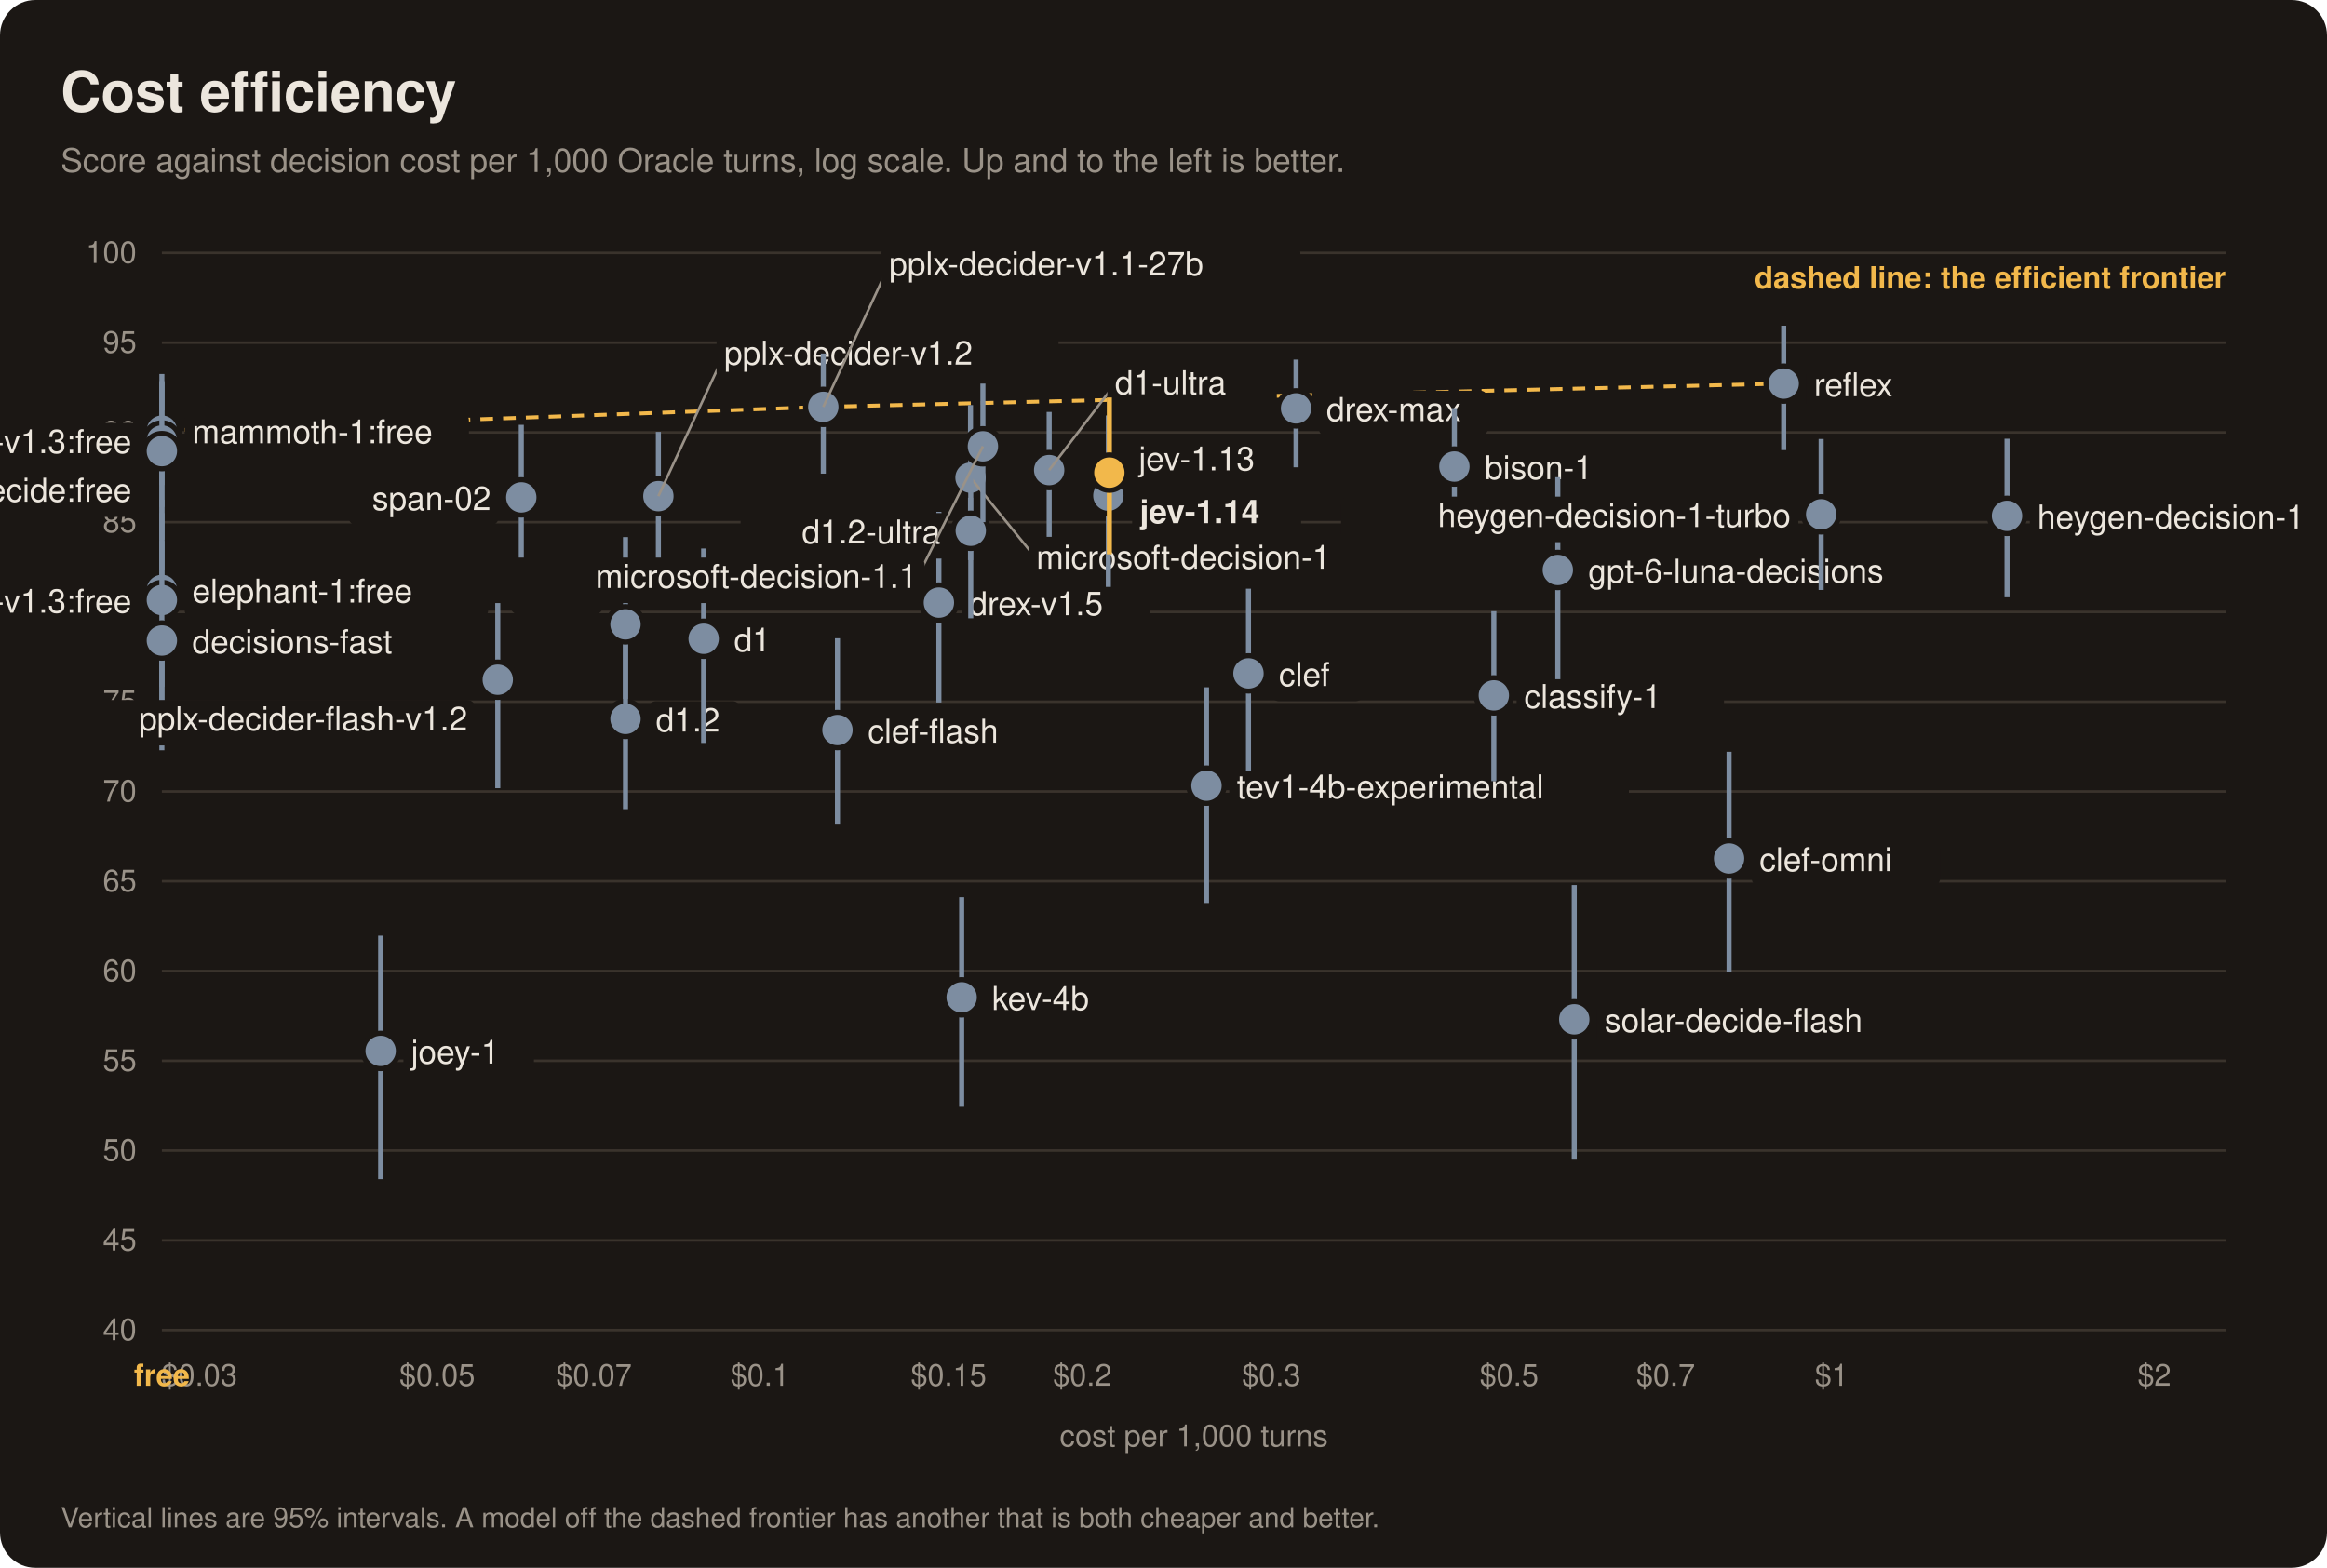
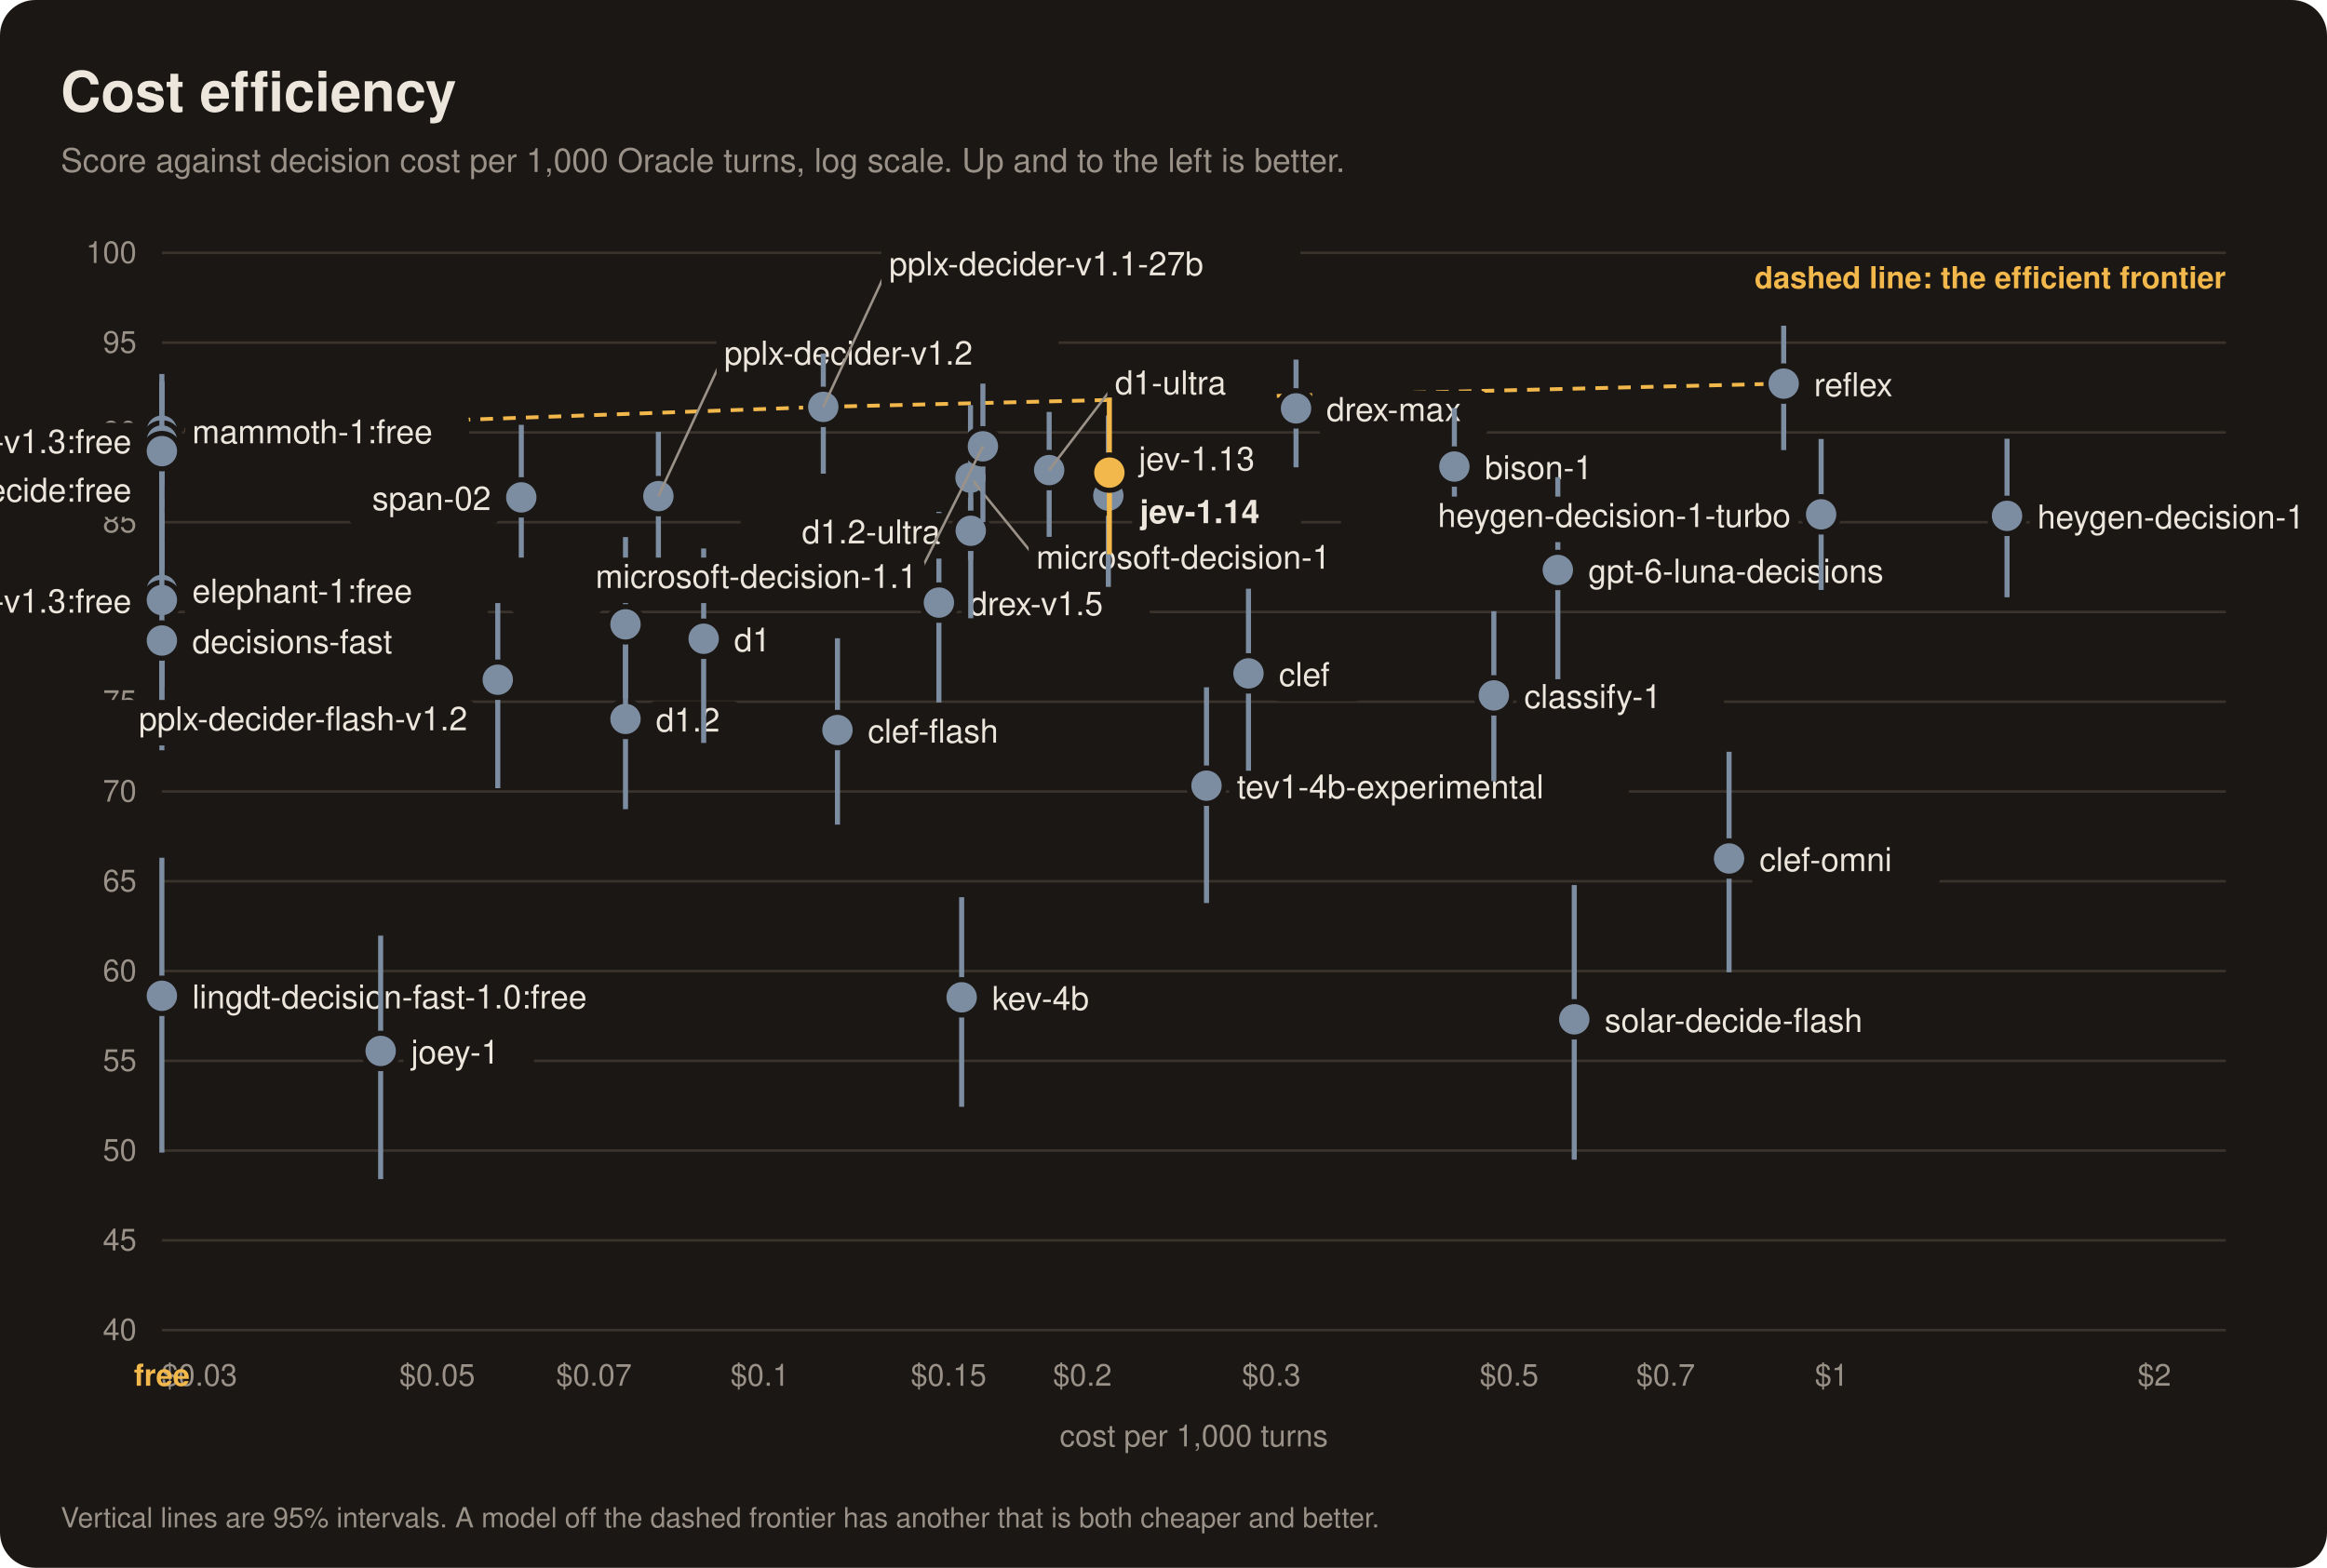
<svg xmlns="http://www.w3.org/2000/svg" viewBox="0 0 920 620" width="920" role="img" aria-label="Cost efficiency" font-family="-apple-system,BlinkMacSystemFont,'Segoe UI',Helvetica,Arial,sans-serif">
  <rect width="920" height="620" rx="14" fill="#1b1714" />
  <text x="24.0" y="44.0" font-size="22" font-weight="700" fill="#ece6dd" text-anchor="start">Cost efficiency</text>
  <text x="24.0" y="68.0" font-size="13" font-weight="400" fill="#9a9288" text-anchor="start">Score against decision cost per 1,000 Oracle turns, log scale. Up and to the left is better.</text>
  <line x1="64.0" y1="526.0" x2="880.0" y2="526.0" stroke="#3a332c" stroke-width="1.0" />
  <text x="54.0" y="530.0" font-size="12" font-weight="400" fill="#9a9288" text-anchor="end">40</text>
  <line x1="64.0" y1="490.5" x2="880.0" y2="490.5" stroke="#3a332c" stroke-width="1.0" />
  <text x="54.0" y="494.5" font-size="12" font-weight="400" fill="#9a9288" text-anchor="end">45</text>
  <line x1="64.0" y1="455.0" x2="880.0" y2="455.0" stroke="#3a332c" stroke-width="1.0" />
  <text x="54.0" y="459.0" font-size="12" font-weight="400" fill="#9a9288" text-anchor="end">50</text>
  <line x1="64.0" y1="419.5" x2="880.0" y2="419.5" stroke="#3a332c" stroke-width="1.0" />
  <text x="54.0" y="423.5" font-size="12" font-weight="400" fill="#9a9288" text-anchor="end">55</text>
  <line x1="64.0" y1="384.0" x2="880.0" y2="384.0" stroke="#3a332c" stroke-width="1.0" />
  <text x="54.0" y="388.0" font-size="12" font-weight="400" fill="#9a9288" text-anchor="end">60</text>
  <line x1="64.0" y1="348.5" x2="880.0" y2="348.5" stroke="#3a332c" stroke-width="1.0" />
  <text x="54.0" y="352.5" font-size="12" font-weight="400" fill="#9a9288" text-anchor="end">65</text>
  <line x1="64.0" y1="313.0" x2="880.0" y2="313.0" stroke="#3a332c" stroke-width="1.0" />
  <text x="54.0" y="317.0" font-size="12" font-weight="400" fill="#9a9288" text-anchor="end">70</text>
  <line x1="64.0" y1="277.5" x2="880.0" y2="277.5" stroke="#3a332c" stroke-width="1.0" />
  <text x="54.0" y="281.5" font-size="12" font-weight="400" fill="#9a9288" text-anchor="end">75</text>
  <line x1="64.0" y1="242.0" x2="880.0" y2="242.0" stroke="#3a332c" stroke-width="1.0" />
  <text x="54.0" y="246.0" font-size="12" font-weight="400" fill="#9a9288" text-anchor="end">80</text>
  <line x1="64.0" y1="206.5" x2="880.0" y2="206.5" stroke="#3a332c" stroke-width="1.0" />
  <text x="54.0" y="210.5" font-size="12" font-weight="400" fill="#9a9288" text-anchor="end">85</text>
  <line x1="64.0" y1="171.0" x2="880.0" y2="171.0" stroke="#3a332c" stroke-width="1.0" />
  <text x="54.0" y="175.0" font-size="12" font-weight="400" fill="#9a9288" text-anchor="end">90</text>
  <line x1="64.0" y1="135.5" x2="880.0" y2="135.5" stroke="#3a332c" stroke-width="1.0" />
  <text x="54.0" y="139.5" font-size="12" font-weight="400" fill="#9a9288" text-anchor="end">95</text>
  <line x1="64.0" y1="100.0" x2="880.0" y2="100.0" stroke="#3a332c" stroke-width="1.0" />
  <text x="54.0" y="104.0" font-size="12" font-weight="400" fill="#9a9288" text-anchor="end">100</text>
  <text x="78.8" y="548.0" font-size="12" font-weight="400" fill="#9a9288" text-anchor="middle">$0.03</text>
  <text x="172.8" y="548.0" font-size="12" font-weight="400" fill="#9a9288" text-anchor="middle">$0.05</text>
  <text x="234.8" y="548.0" font-size="12" font-weight="400" fill="#9a9288" text-anchor="middle">$0.07</text>
  <text x="300.4" y="548.0" font-size="12" font-weight="400" fill="#9a9288" text-anchor="middle">$0.1</text>
  <text x="375.0" y="548.0" font-size="12" font-weight="400" fill="#9a9288" text-anchor="middle">$0.15</text>
  <text x="427.9" y="548.0" font-size="12" font-weight="400" fill="#9a9288" text-anchor="middle">$0.2</text>
  <text x="502.6" y="548.0" font-size="12" font-weight="400" fill="#9a9288" text-anchor="middle">$0.3</text>
  <text x="596.6" y="548.0" font-size="12" font-weight="400" fill="#9a9288" text-anchor="middle">$0.5</text>
  <text x="658.5" y="548.0" font-size="12" font-weight="400" fill="#9a9288" text-anchor="middle">$0.7</text>
  <text x="724.1" y="548.0" font-size="12" font-weight="400" fill="#9a9288" text-anchor="middle">$1</text>
  <text x="851.7" y="548.0" font-size="12" font-weight="400" fill="#9a9288" text-anchor="middle">$2</text>
  <text x="472.0" y="572.0" font-size="12" font-weight="400" fill="#9a9288" text-anchor="middle">cost per 1,000 turns</text>
  <text x="64.0" y="548.0" font-size="12" font-weight="600" fill="#f2b84b" text-anchor="middle">free</text>
  <polyline points="64.0,170.3 325.5,160.9 705.2,151.7" fill="none" stroke="#f2b84b" stroke-width="1.5" stroke-dasharray="5 4" />
  <text x="880.0" y="114.0" font-size="12" font-weight="600" fill="#f2b84b" text-anchor="end">dashed line: the efficient frontier</text>
  <line x1="64.0" y1="191.8" x2="64.0" y2="150.7" stroke="#7d8da1" stroke-width="2.0" />
  <circle cx="64.0" cy="170.3" r="7" fill="#7d8da1" stroke="#1b1714" stroke-width="2" />
  <rect x="73.0" y="163.3" width="112.4" height="18.0" rx="3.0" fill="#1b1714" />
  <text x="76.0" y="175.3" font-size="13" font-weight="500" fill="#ece6dd" text-anchor="start">mammoth-1:free</text>
  <line x1="64.0" y1="200.5" x2="64.0" y2="151.3" stroke="#7d8da1" stroke-width="2.0" />
  <circle cx="64.0" cy="174.2" r="7" fill="#7d8da1" stroke="#1b1714" stroke-width="2" />
  <rect x="-118.2" y="167.2" width="173.2" height="18.0" rx="3.0" fill="#1b1714" />
  <text x="52.0" y="179.2" font-size="13" font-weight="500" fill="#ece6dd" text-anchor="end">pplx-decider-v1.3:free</text>
  <line x1="64.0" y1="213.4" x2="64.0" y2="147.9" stroke="#7d8da1" stroke-width="2.0" />
  <circle cx="64.0" cy="178.4" r="7" fill="#7d8da1" stroke="#1b1714" stroke-width="2" />
  <rect x="-95.4" y="186.4" width="150.4" height="18.0" rx="3.0" fill="#1b1714" />
  <text x="52.0" y="198.4" font-size="13" font-weight="500" fill="#ece6dd" text-anchor="end">mercury-decide:free</text>
  <line x1="64.0" y1="271.6" x2="64.0" y2="197.6" stroke="#7d8da1" stroke-width="2.0" />
  <circle cx="64.0" cy="233.3" r="7" fill="#7d8da1" stroke="#1b1714" stroke-width="2" />
  <rect x="73.0" y="226.3" width="120.0" height="18.0" rx="3.0" fill="#1b1714" />
  <text x="76.0" y="238.3" font-size="13" font-weight="500" fill="#ece6dd" text-anchor="start">elephant-1:free</text>
  <line x1="64.0" y1="277.1" x2="64.0" y2="202.9" stroke="#7d8da1" stroke-width="2.0" />
  <circle cx="64.0" cy="237.3" r="7" fill="#7d8da1" stroke="#1b1714" stroke-width="2" />
  <rect x="-163.8" y="230.3" width="218.8" height="18.0" rx="3.0" fill="#1b1714" />
  <text x="52.0" y="242.3" font-size="13" font-weight="500" fill="#ece6dd" text-anchor="end">pplx-decider-flash-v1.3:free</text>
  <line x1="64.0" y1="296.7" x2="64.0" y2="213.9" stroke="#7d8da1" stroke-width="2.0" />
  <circle cx="64.0" cy="253.3" r="7" fill="#7d8da1" stroke="#1b1714" stroke-width="2" />
  <rect x="73.0" y="246.3" width="112.4" height="18.0" rx="3.0" fill="#1b1714" />
  <text x="76.0" y="258.3" font-size="13" font-weight="500" fill="#ece6dd" text-anchor="start">decisions-fast</text>
+   <line x1="64.0" y1="455.8" x2="64.0" y2="339.2" stroke="#7d8da1" stroke-width="2.0" />
+   <circle cx="64.0" cy="393.8" r="7" fill="#7d8da1" stroke="#1b1714" stroke-width="2" />
+   <rect x="73.0" y="386.8" width="226.4" height="18.0" rx="3.0" fill="#1b1714" />
+   <text x="76.0" y="398.8" font-size="13" font-weight="500" fill="#ece6dd" text-anchor="start">lingdt-decision-fast-1.0:free</text>
  <line x1="150.5" y1="466.3" x2="150.5" y2="370.0" stroke="#7d8da1" stroke-width="2.0" />
  <circle cx="150.5" cy="415.6" r="7" fill="#7d8da1" stroke="#1b1714" stroke-width="2" />
  <rect x="159.5" y="408.6" width="51.6" height="18.0" rx="3.0" fill="#1b1714" />
  <text x="162.5" y="420.6" font-size="13" font-weight="500" fill="#ece6dd" text-anchor="start">joey-1</text>
  <line x1="196.8" y1="311.7" x2="196.8" y2="232.1" stroke="#7d8da1" stroke-width="2.0" />
  <circle cx="196.8" cy="268.8" r="7" fill="#7d8da1" stroke="#1b1714" stroke-width="2" />
  <rect x="7.0" y="276.8" width="180.8" height="18.0" rx="3.0" fill="#1b1714" />
  <text x="184.8" y="288.8" font-size="13" font-weight="500" fill="#ece6dd" text-anchor="end">pplx-decider-flash-v1.2</text>
  <line x1="206.1" y1="231.1" x2="206.1" y2="168.0" stroke="#7d8da1" stroke-width="2.0" />
  <circle cx="206.1" cy="196.7" r="7" fill="#7d8da1" stroke="#1b1714" stroke-width="2" />
  <rect x="137.9" y="189.7" width="59.2" height="18.0" rx="3.0" fill="#1b1714" />
  <text x="194.1" y="201.7" font-size="13" font-weight="500" fill="#ece6dd" text-anchor="end">span-02</text>
  <line x1="247.3" y1="320.0" x2="247.3" y2="250.6" stroke="#7d8da1" stroke-width="2.0" />
  <circle cx="247.3" cy="284.3" r="7" fill="#7d8da1" stroke="#1b1714" stroke-width="2" />
  <rect x="256.3" y="277.3" width="36.4" height="18.0" rx="3.0" fill="#1b1714" />
  <text x="259.3" y="289.3" font-size="13" font-weight="500" fill="#ece6dd" text-anchor="start">d1.2</text>
  <line x1="247.3" y1="284.7" x2="247.3" y2="212.4" stroke="#7d8da1" stroke-width="2.0" />
  <circle cx="247.3" cy="246.9" r="7" fill="#7d8da1" stroke="#1b1714" stroke-width="2" />
  <rect x="201.9" y="224.9" width="36.4" height="18.0" rx="3.0" fill="#1b1714" />
  <text x="235.3" y="236.9" font-size="13" font-weight="500" fill="#ece6dd" text-anchor="end">d1.1</text>
  <line x1="260.3" y1="223.4" x2="260.3" y2="170.8" stroke="#7d8da1" stroke-width="2.0" />
  <circle cx="260.3" cy="196.2" r="7" fill="#7d8da1" stroke="#1b1714" stroke-width="2" />
  <line x1="260.3" y1="196.2" x2="286.3" y2="140.2" stroke="#9a9288" stroke-width="1.0" />
  <rect x="283.3" y="132.2" width="135.2" height="18.0" rx="3.0" fill="#1b1714" />
  <text x="286.3" y="144.2" font-size="13" font-weight="500" fill="#ece6dd" text-anchor="start">pplx-decider-v1.2</text>
  <line x1="278.2" y1="293.8" x2="278.2" y2="216.9" stroke="#7d8da1" stroke-width="2.0" />
  <circle cx="278.2" cy="252.6" r="7" fill="#7d8da1" stroke="#1b1714" stroke-width="2" />
  <rect x="287.2" y="245.6" width="21.2" height="18.0" rx="3.0" fill="#1b1714" />
  <text x="290.2" y="257.6" font-size="13" font-weight="500" fill="#ece6dd" text-anchor="start">d1</text>
  <line x1="325.5" y1="187.3" x2="325.5" y2="139.8" stroke="#7d8da1" stroke-width="2.0" />
  <circle cx="325.5" cy="160.9" r="7" fill="#7d8da1" stroke="#1b1714" stroke-width="2" />
  <line x1="325.5" y1="160.9" x2="351.5" y2="104.9" stroke="#9a9288" stroke-width="1.0" />
  <rect x="348.5" y="96.9" width="165.6" height="18.0" rx="3.0" fill="#1b1714" />
  <text x="351.5" y="108.9" font-size="13" font-weight="500" fill="#ece6dd" text-anchor="start">pplx-decider-v1.1-27b</text>
  <line x1="331.1" y1="326.1" x2="331.1" y2="252.4" stroke="#7d8da1" stroke-width="2.0" />
  <circle cx="331.1" cy="288.7" r="7" fill="#7d8da1" stroke="#1b1714" stroke-width="2" />
  <rect x="340.1" y="281.7" width="82.0" height="18.0" rx="3.0" fill="#1b1714" />
  <text x="343.1" y="293.7" font-size="13" font-weight="500" fill="#ece6dd" text-anchor="start">clef-flash</text>
  <line x1="371.2" y1="277.8" x2="371.2" y2="202.4" stroke="#7d8da1" stroke-width="2.0" />
  <circle cx="371.2" cy="238.3" r="7" fill="#7d8da1" stroke="#1b1714" stroke-width="2" />
  <rect x="380.2" y="231.3" width="74.4" height="18.0" rx="3.0" fill="#1b1714" />
  <text x="383.2" y="243.3" font-size="13" font-weight="500" fill="#ece6dd" text-anchor="start">drex-v1.5</text>
  <line x1="380.2" y1="437.7" x2="380.2" y2="354.8" stroke="#7d8da1" stroke-width="2.0" />
  <circle cx="380.2" cy="394.4" r="7" fill="#7d8da1" stroke="#1b1714" stroke-width="2" />
  <rect x="389.2" y="387.4" width="51.6" height="18.0" rx="3.0" fill="#1b1714" />
  <text x="392.2" y="399.4" font-size="13" font-weight="500" fill="#ece6dd" text-anchor="start">kev-4b</text>
  <line x1="383.7" y1="221.5" x2="383.7" y2="160.2" stroke="#7d8da1" stroke-width="2.0" />
  <circle cx="383.7" cy="188.9" r="7" fill="#7d8da1" stroke="#1b1714" stroke-width="2" />
  <line x1="383.7" y1="188.9" x2="409.7" y2="220.9" stroke="#9a9288" stroke-width="1.0" />
  <rect x="406.7" y="212.9" width="158.0" height="18.0" rx="3.0" fill="#1b1714" />
  <text x="409.7" y="224.9" font-size="13" font-weight="500" fill="#ece6dd" text-anchor="start">microsoft-decision-1</text>
  <line x1="383.8" y1="244.5" x2="383.8" y2="180.3" stroke="#7d8da1" stroke-width="2.0" />
  <circle cx="383.8" cy="209.9" r="7" fill="#7d8da1" stroke="#1b1714" stroke-width="2" />
  <rect x="292.8" y="202.9" width="82.0" height="18.0" rx="3.0" fill="#1b1714" />
  <text x="371.8" y="214.9" font-size="13" font-weight="500" fill="#ece6dd" text-anchor="end">d1.2-ultra</text>
  <line x1="388.6" y1="206.5" x2="388.6" y2="151.7" stroke="#7d8da1" stroke-width="2.0" />
  <circle cx="388.6" cy="176.5" r="7" fill="#7d8da1" stroke="#1b1714" stroke-width="2" />
  <line x1="388.6" y1="176.5" x2="362.6" y2="228.5" stroke="#9a9288" stroke-width="1.0" />
  <rect x="192.4" y="220.5" width="173.2" height="18.0" rx="3.0" fill="#1b1714" />
  <text x="362.6" y="232.5" font-size="13" font-weight="500" fill="#ece6dd" text-anchor="end">microsoft-decision-1.1</text>
  <line x1="414.8" y1="212.3" x2="414.8" y2="162.9" stroke="#7d8da1" stroke-width="2.0" />
  <circle cx="414.8" cy="185.9" r="7" fill="#7d8da1" stroke="#1b1714" stroke-width="2" />
  <line x1="414.8" y1="185.9" x2="440.8" y2="151.9" stroke="#9a9288" stroke-width="1.0" />
  <rect x="437.8" y="143.9" width="66.8" height="18.0" rx="3.0" fill="#1b1714" />
  <text x="440.8" y="155.9" font-size="13" font-weight="500" fill="#ece6dd" text-anchor="start">d1-ultra</text>
  <line x1="438.2" y1="232.1" x2="438.2" y2="164.3" stroke="#7d8da1" stroke-width="2.0" />
  <circle cx="438.2" cy="196.0" r="7" fill="#7d8da1" stroke="#1b1714" stroke-width="2" />
  <rect x="447.2" y="174.0" width="66.8" height="18.0" rx="3.0" fill="#1b1714" />
  <text x="450.2" y="186.0" font-size="13" font-weight="500" fill="#ece6dd" text-anchor="start">jev-1.13</text>
  <line x1="438.6" y1="219.2" x2="438.6" y2="157.2" stroke="#f2b84b" stroke-width="2.0" />
  <circle cx="438.6" cy="186.9" r="7" fill="#f2b84b" stroke="#1b1714" stroke-width="2" />
  <rect x="447.6" y="194.9" width="66.8" height="18.0" rx="3.0" fill="#1b1714" />
  <text x="450.6" y="206.9" font-size="13" font-weight="700" fill="#ece6dd" text-anchor="start">jev-1.14</text>
  <line x1="477.0" y1="357.1" x2="477.0" y2="271.8" stroke="#7d8da1" stroke-width="2.0" />
  <circle cx="477.0" cy="310.7" r="7" fill="#7d8da1" stroke="#1b1714" stroke-width="2" />
  <rect x="486.0" y="303.7" width="158.0" height="18.0" rx="3.0" fill="#1b1714" />
  <text x="489.0" y="315.7" font-size="13" font-weight="500" fill="#ece6dd" text-anchor="start">tev1-4b-experimental</text>
  <line x1="493.6" y1="304.8" x2="493.6" y2="232.8" stroke="#7d8da1" stroke-width="2.0" />
  <circle cx="493.6" cy="266.3" r="7" fill="#7d8da1" stroke="#1b1714" stroke-width="2" />
  <rect x="502.6" y="259.3" width="36.4" height="18.0" rx="3.0" fill="#1b1714" />
  <text x="505.6" y="271.3" font-size="13" font-weight="500" fill="#ece6dd" text-anchor="start">clef</text>
  <line x1="512.4" y1="184.8" x2="512.4" y2="142.2" stroke="#7d8da1" stroke-width="2.0" />
  <circle cx="512.4" cy="161.5" r="7" fill="#7d8da1" stroke="#1b1714" stroke-width="2" />
  <rect x="521.4" y="154.5" width="66.8" height="18.0" rx="3.0" fill="#1b1714" />
  <text x="524.4" y="166.5" font-size="13" font-weight="500" fill="#ece6dd" text-anchor="start">drex-max</text>
  <line x1="575.0" y1="211.9" x2="575.0" y2="161.4" stroke="#7d8da1" stroke-width="2.0" />
  <circle cx="575.0" cy="184.5" r="7" fill="#7d8da1" stroke="#1b1714" stroke-width="2" />
  <rect x="584.0" y="177.5" width="59.2" height="18.0" rx="3.0" fill="#1b1714" />
  <text x="587.0" y="189.5" font-size="13" font-weight="500" fill="#ece6dd" text-anchor="start">bison-1</text>
  <line x1="590.6" y1="308.9" x2="590.6" y2="241.7" stroke="#7d8da1" stroke-width="2.0" />
  <circle cx="590.6" cy="275.0" r="7" fill="#7d8da1" stroke="#1b1714" stroke-width="2" />
  <rect x="599.6" y="268.0" width="82.0" height="18.0" rx="3.0" fill="#1b1714" />
  <text x="602.6" y="280.0" font-size="13" font-weight="500" fill="#ece6dd" text-anchor="start">classify-1</text>
  <line x1="615.9" y1="268.6" x2="615.9" y2="188.7" stroke="#7d8da1" stroke-width="2.0" />
  <circle cx="615.9" cy="225.4" r="7" fill="#7d8da1" stroke="#1b1714" stroke-width="2" />
  <rect x="624.9" y="218.4" width="158.0" height="18.0" rx="3.0" fill="#1b1714" />
  <text x="627.9" y="230.4" font-size="13" font-weight="500" fill="#ece6dd" text-anchor="start">gpt-6-luna-decisions</text>
  <line x1="622.4" y1="458.6" x2="622.4" y2="350.0" stroke="#7d8da1" stroke-width="2.0" />
  <circle cx="622.4" cy="403.1" r="7" fill="#7d8da1" stroke="#1b1714" stroke-width="2" />
  <rect x="631.4" y="396.1" width="142.8" height="18.0" rx="3.0" fill="#1b1714" />
  <text x="634.4" y="408.1" font-size="13" font-weight="500" fill="#ece6dd" text-anchor="start">solar-decide-flash</text>
  <line x1="683.6" y1="384.5" x2="683.6" y2="297.3" stroke="#7d8da1" stroke-width="2.0" />
  <circle cx="683.6" cy="339.5" r="7" fill="#7d8da1" stroke="#1b1714" stroke-width="2" />
  <rect x="692.6" y="332.5" width="74.4" height="18.0" rx="3.0" fill="#1b1714" />
  <text x="695.6" y="344.5" font-size="13" font-weight="500" fill="#ece6dd" text-anchor="start">clef-omni</text>
  <line x1="705.2" y1="178.0" x2="705.2" y2="128.8" stroke="#7d8da1" stroke-width="2.0" />
  <circle cx="705.2" cy="151.7" r="7" fill="#7d8da1" stroke="#1b1714" stroke-width="2" />
  <rect x="714.2" y="144.7" width="51.6" height="18.0" rx="3.0" fill="#1b1714" />
  <text x="717.2" y="156.7" font-size="13" font-weight="500" fill="#ece6dd" text-anchor="start">reflex</text>
  <line x1="720.0" y1="233.3" x2="720.0" y2="173.6" stroke="#7d8da1" stroke-width="2.0" />
  <circle cx="720.0" cy="203.4" r="7" fill="#7d8da1" stroke="#1b1714" stroke-width="2" />
  <rect x="530.2" y="196.4" width="180.8" height="18.0" rx="3.0" fill="#1b1714" />
  <text x="708.0" y="208.4" font-size="13" font-weight="500" fill="#ece6dd" text-anchor="end">heygen-decision-1-turbo</text>
  <line x1="793.5" y1="236.2" x2="793.5" y2="173.5" stroke="#7d8da1" stroke-width="2.0" />
  <circle cx="793.5" cy="204.0" r="7" fill="#7d8da1" stroke="#1b1714" stroke-width="2" />
  <rect x="802.5" y="197.0" width="135.2" height="18.0" rx="3.0" fill="#1b1714" />
  <text x="805.5" y="209.0" font-size="13" font-weight="500" fill="#ece6dd" text-anchor="start">heygen-decision-1</text>
  <text x="24.0" y="604.0" font-size="11" font-weight="400" fill="#9a9288" text-anchor="start">Vertical lines are 95% intervals. A model off the dashed frontier has another that is both cheaper and better.</text>
</svg>
